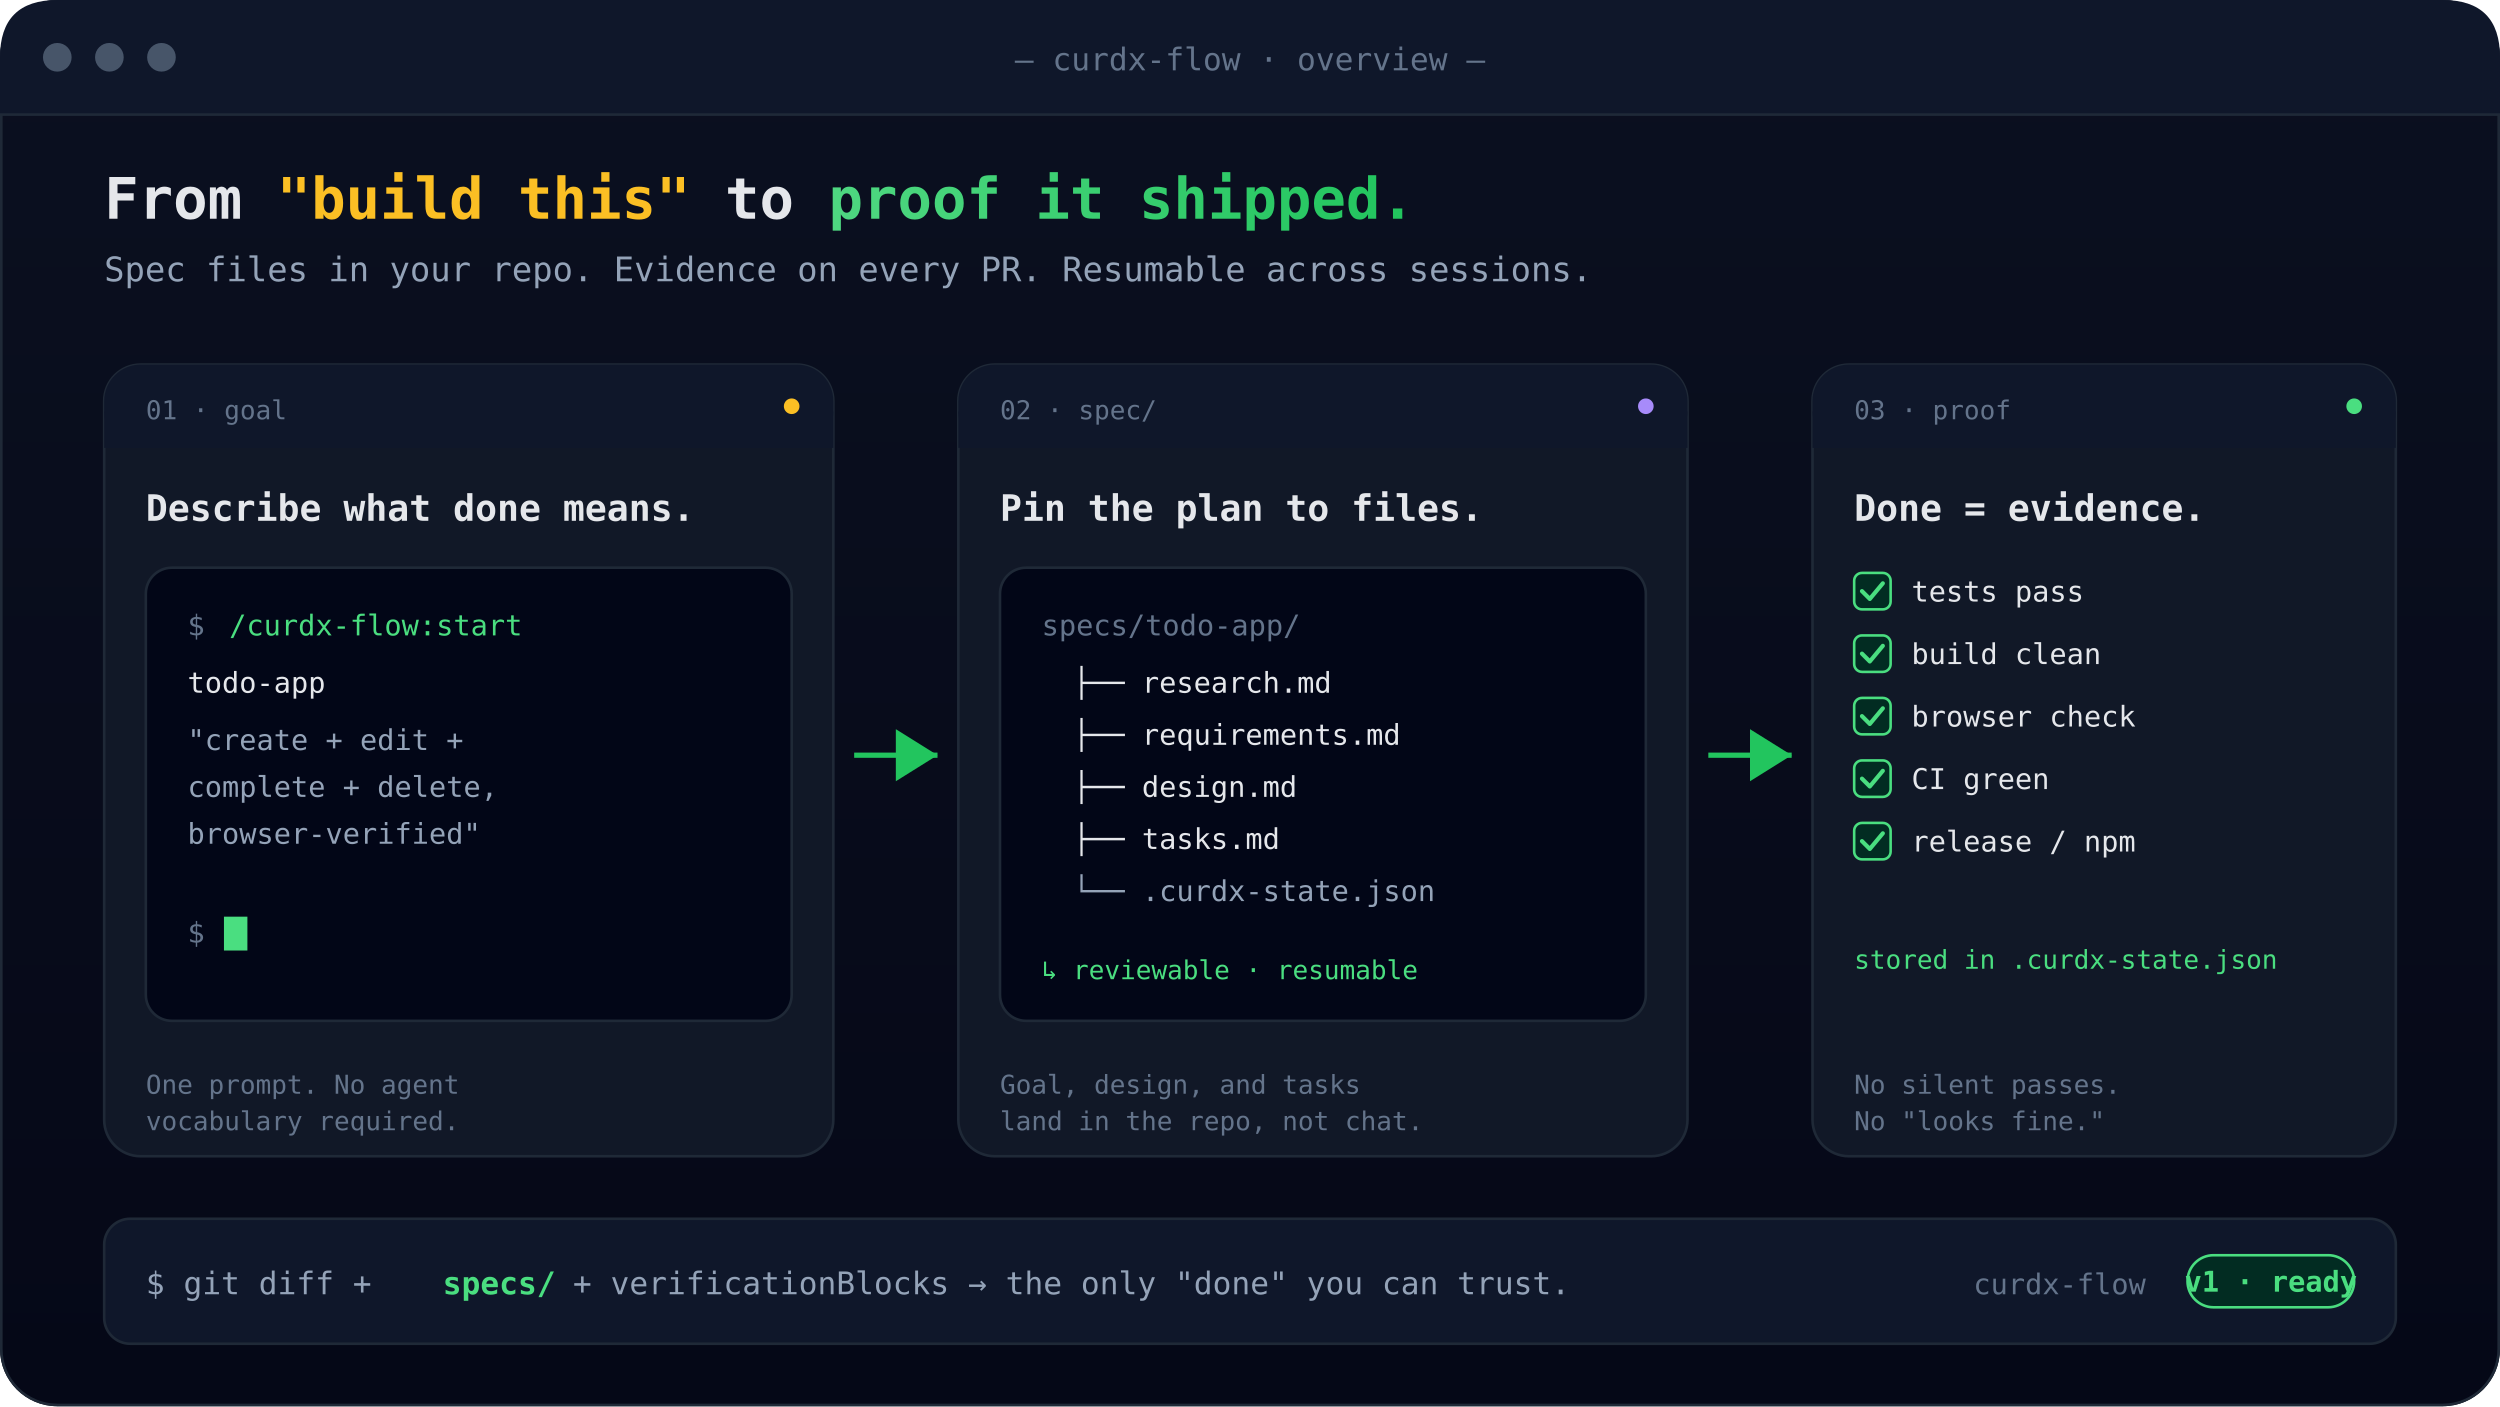
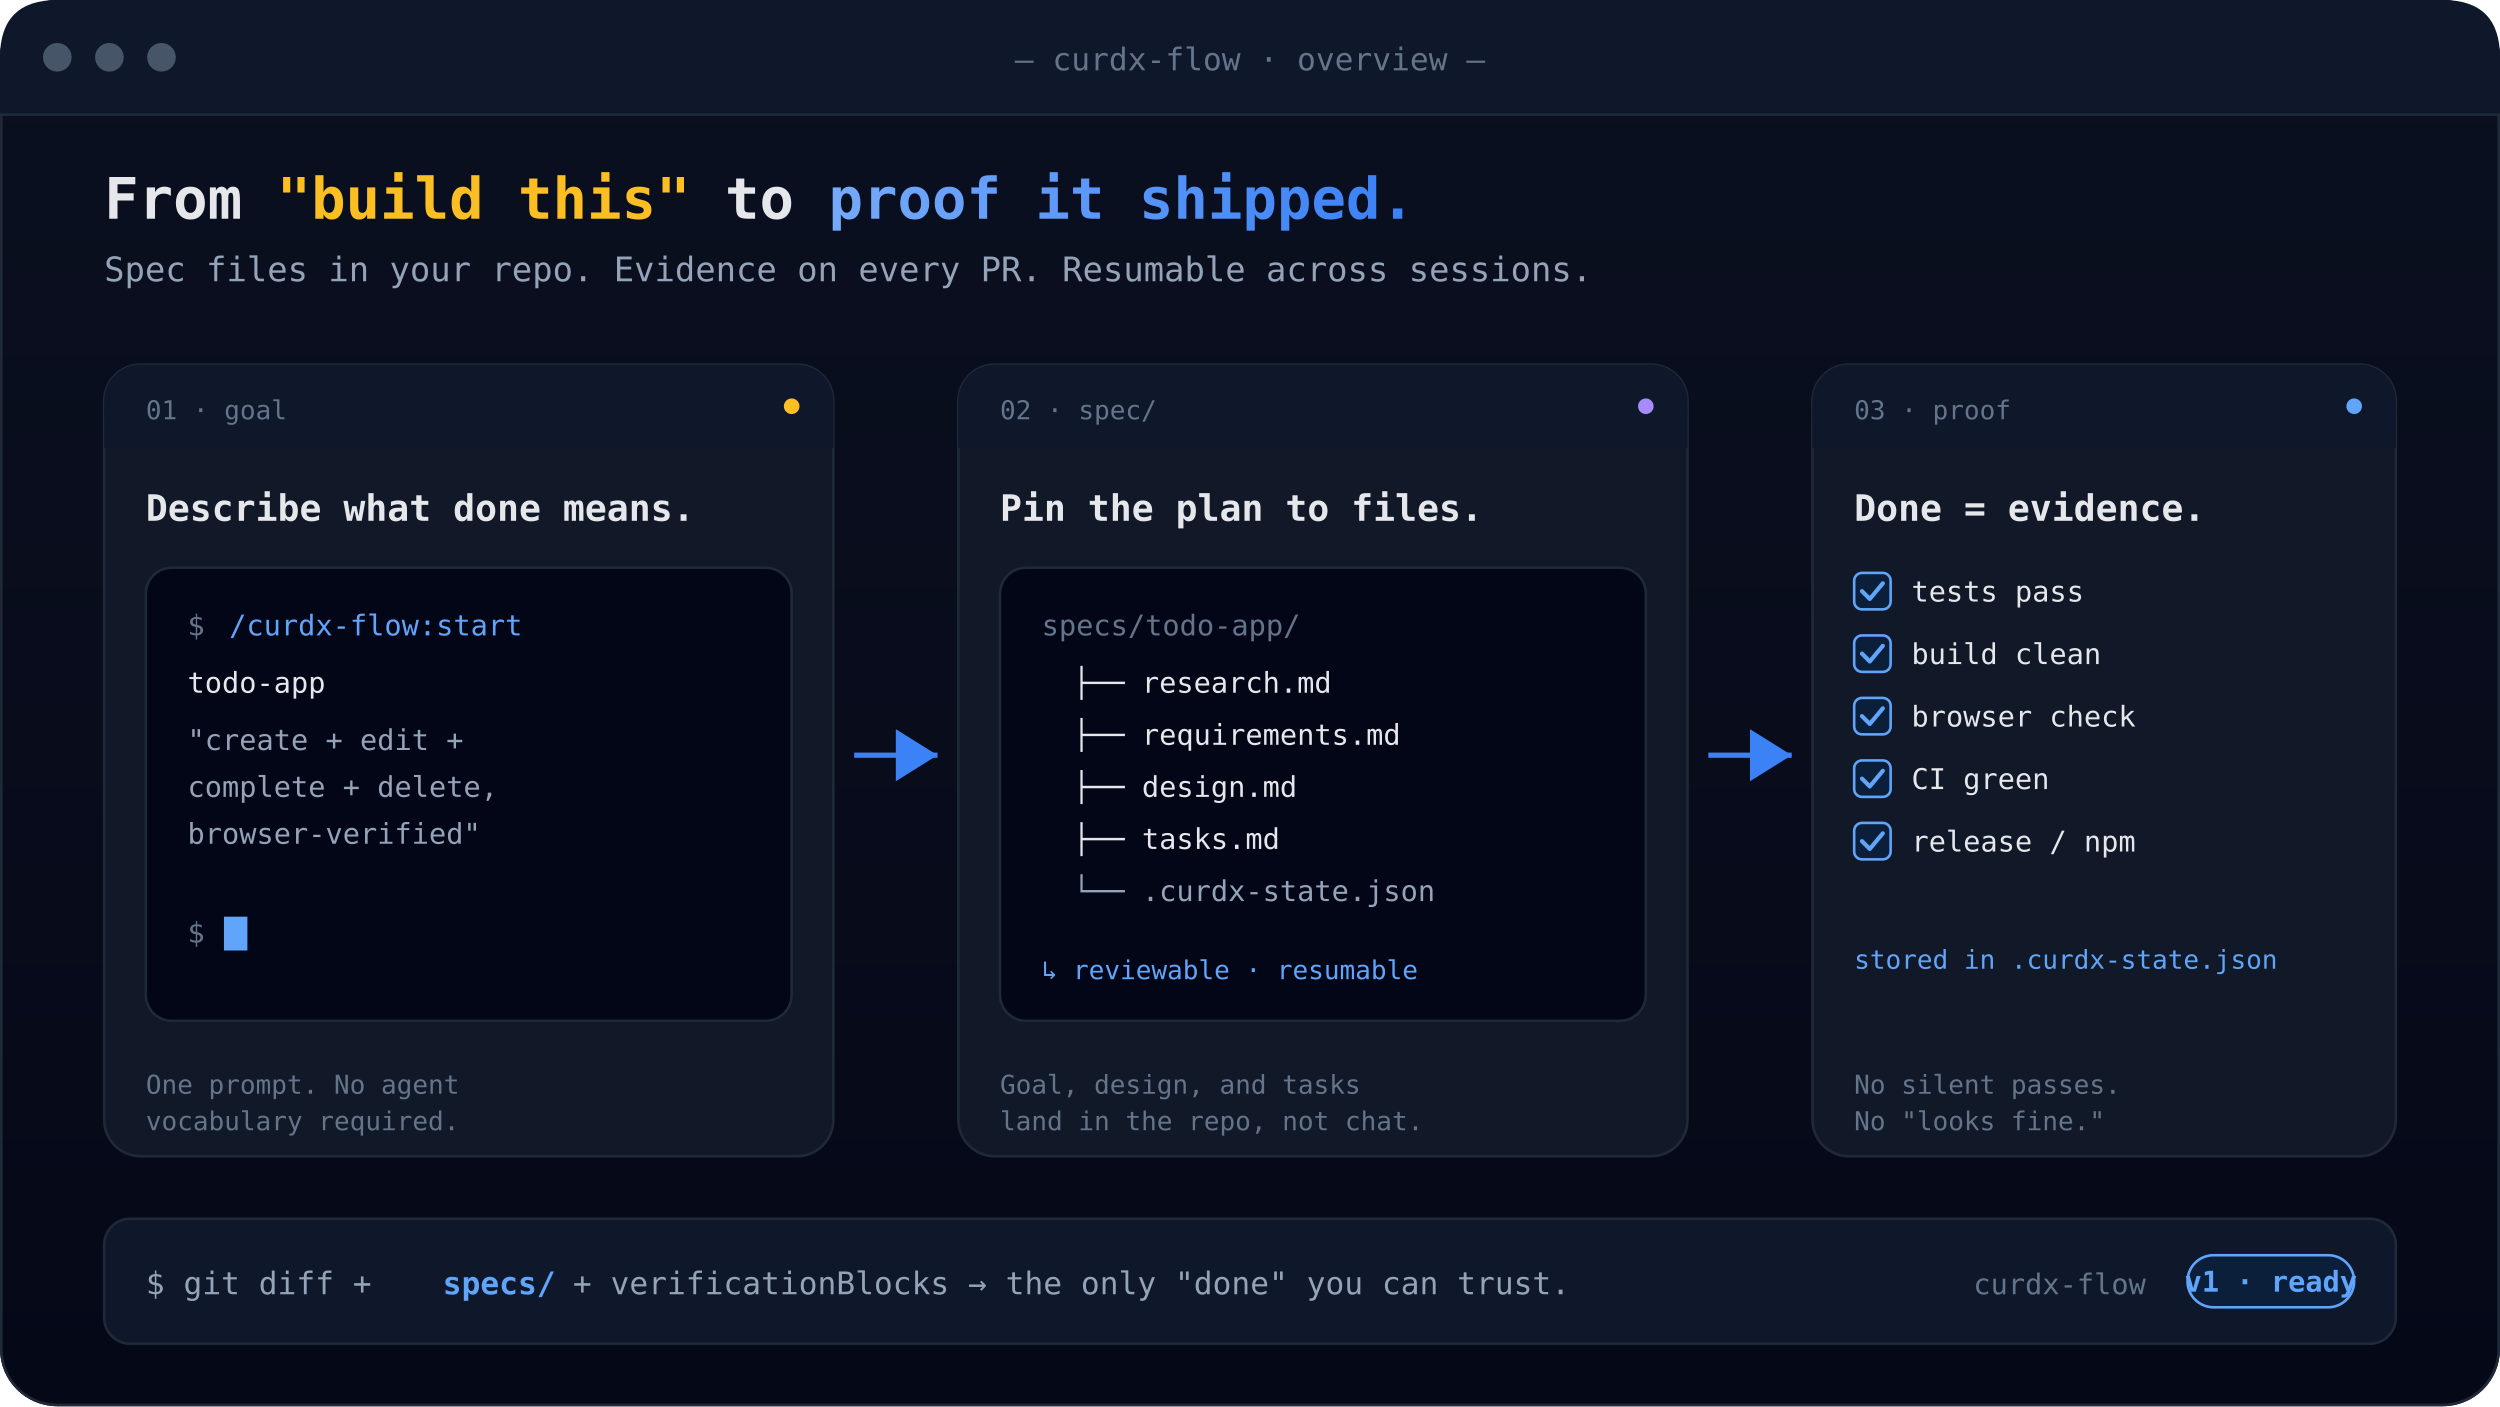
<svg xmlns="http://www.w3.org/2000/svg" viewBox="0 0 960 540" width="960" height="540" role="img" aria-labelledby="ovTitle ovDesc" font-family="'JetBrains Mono', ui-monospace, SFMono-Regular, Menlo, Consolas, monospace">
  <defs>
    <linearGradient id="ovBg" x1="0" y1="0" x2="0" y2="1">
      <stop offset="0" stop-color="#0B1020" />
      <stop offset="1" stop-color="#050817" />
    </linearGradient>
    <linearGradient id="ovGreen" x1="0" y1="0" x2="1" y2="0">
-       <stop offset="0" stop-color="#86EFAC" />
-       <stop offset="1" stop-color="#22C55E" />
+       <stop offset="0" stop-color="#BFDBFE" />
+       <stop offset="1" stop-color="#3B82F6" />
    </linearGradient>
    <marker id="ovArr" markerWidth="10" markerHeight="10" refX="8" refY="5" orient="auto">
-       <path d="M0 0 L8 5 L0 10 Z" fill="#22C55E" />
+       <path d="M0 0 L8 5 L0 10 Z" fill="#3B82F6" />
    </marker>
  </defs>
  <rect width="960" height="540" rx="22" fill="url(#ovBg)" />
  <rect x="0.5" y="0.5" width="959" height="539" rx="21.5" fill="none" stroke="#1F2937" />
  <path d="M0 22 Q0 0 22 0 L938 0 Q960 0 960 22 L960 44 L0 44 Z" fill="#0F172A" />
  <circle cx="22" cy="22" r="5.5" fill="#475569" />
  <circle cx="42" cy="22" r="5.5" fill="#475569" />
  <circle cx="62" cy="22" r="5.5" fill="#475569" />
  <text x="480" y="27" font-size="12" fill="#64748B" text-anchor="middle">— curdx-flow · overview —</text>
  <line x1="0" y1="44" x2="960" y2="44" stroke="#1F2937" />
  <text x="40" y="84" font-size="22" fill="#E5E7EB" font-weight="700">From <tspan fill="#FBBF24">"build this"</tspan> to <tspan fill="url(#ovGreen)">proof it shipped.</tspan>
  </text>
  <text x="40" y="108" font-size="13" fill="#94A3B8">Spec files in your repo. Evidence on every PR. Resumable across sessions.</text>
  <g>
    <rect x="40" y="140" width="280" height="304" rx="14" fill="#111827" stroke="#1F2937" />
    <rect x="40" y="140" width="280" height="32" rx="14" fill="#0F172A" />
    <rect x="40" y="158" width="280" height="14" fill="#0F172A" />
    <text x="56" y="161" font-size="10" fill="#64748B">01 · goal</text>
    <circle cx="304" cy="156" r="3" fill="#FBBF24" />
    <text x="56" y="200" font-size="14" fill="#E5E7EB" font-weight="700">Describe what done means.</text>
    <rect x="56" y="218" width="248" height="174" rx="10" fill="#020617" stroke="#1F2937" />
    <text x="72" y="244" font-size="11" fill="#64748B">$</text>
-     <text x="88" y="244" font-size="11" fill="#4ADE80">/curdx-flow:start</text>
+     <text x="88" y="244" font-size="11" fill="#60A5FA">/curdx-flow:start</text>
    <text x="72" y="266" font-size="11" fill="#E5E7EB">  todo-app</text>
    <text x="72" y="288" font-size="11" fill="#94A3B8">  "create + edit +</text>
    <text x="72" y="306" font-size="11" fill="#94A3B8">   complete + delete,</text>
    <text x="72" y="324" font-size="11" fill="#94A3B8">   browser-verified"</text>
    <text x="72" y="362" font-size="11" fill="#64748B">$</text>
-     <rect x="86" y="352" width="9" height="13" fill="#4ADE80">
+     <rect x="86" y="352" width="9" height="13" fill="#60A5FA">
      <animate attributeName="opacity" values="1;0.15;1" dur="1.1s" repeatCount="indefinite" />
    </rect>
    <text x="56" y="420" font-size="10" fill="#64748B">One prompt. No agent</text>
    <text x="56" y="434" font-size="10" fill="#64748B">vocabulary required.</text>
  </g>
-   <path d="M328 290 L360 290" stroke="#22C55E" stroke-width="2" marker-end="url(#ovArr)" />
+   <path d="M328 290 L360 290" stroke="#3B82F6" stroke-width="2" marker-end="url(#ovArr)" />
  <g>
    <rect x="368" y="140" width="280" height="304" rx="14" fill="#111827" stroke="#1F2937" />
    <rect x="368" y="140" width="280" height="32" rx="14" fill="#0F172A" />
    <rect x="368" y="158" width="280" height="14" fill="#0F172A" />
    <text x="384" y="161" font-size="10" fill="#64748B">02 · spec/</text>
    <circle cx="632" cy="156" r="3" fill="#A78BFA" />
    <text x="384" y="200" font-size="14" fill="#E5E7EB" font-weight="700">Pin the plan to files.</text>
    <rect x="384" y="218" width="248" height="174" rx="10" fill="#020617" stroke="#1F2937" />
    <text x="400" y="244" font-size="11" fill="#64748B">specs/todo-app/</text>
    <text x="412" y="266" font-size="11" fill="#E5E7EB">├── research.md</text>
    <text x="412" y="286" font-size="11" fill="#E5E7EB">├── requirements.md</text>
    <text x="412" y="306" font-size="11" fill="#E5E7EB">├── design.md</text>
    <text x="412" y="326" font-size="11" fill="#E5E7EB">├── tasks.md</text>
    <text x="412" y="346" font-size="11" fill="#94A3B8">└── .curdx-state.json</text>
-     <text x="400" y="376" font-size="10" fill="#4ADE80">↳ reviewable · resumable</text>
+     <text x="400" y="376" font-size="10" fill="#60A5FA">↳ reviewable · resumable</text>
    <text x="384" y="420" font-size="10" fill="#64748B">Goal, design, and tasks</text>
    <text x="384" y="434" font-size="10" fill="#64748B">land in the repo, not chat.</text>
  </g>
-   <path d="M656 290 L688 290" stroke="#22C55E" stroke-width="2" marker-end="url(#ovArr)" />
+   <path d="M656 290 L688 290" stroke="#3B82F6" stroke-width="2" marker-end="url(#ovArr)" />
  <g>
    <rect x="696" y="140" width="224" height="304" rx="14" fill="#111827" stroke="#1F2937" />
    <rect x="696" y="140" width="224" height="32" rx="14" fill="#0F172A" />
    <rect x="696" y="158" width="224" height="14" fill="#0F172A" />
    <text x="712" y="161" font-size="10" fill="#64748B">03 · proof</text>
-     <circle cx="904" cy="156" r="3" fill="#4ADE80" />
+     <circle cx="904" cy="156" r="3" fill="#60A5FA" />
    <text x="712" y="200" font-size="14" fill="#E5E7EB" font-weight="700">Done = evidence.</text>
    <g font-size="11" fill="#E5E7EB">
-       <rect x="712" y="220" width="14" height="14" rx="3" fill="#022C22" stroke="#4ADE80" />
-       <path d="M715 227 L718 230 L723 224" stroke="#4ADE80" stroke-width="1.6" fill="none" stroke-linecap="round" stroke-linejoin="round" />
+       <rect x="712" y="220" width="14" height="14" rx="3" fill="#0B1F3A" stroke="#60A5FA" />
+       <path d="M715 227 L718 230 L723 224" stroke="#60A5FA" stroke-width="1.6" fill="none" stroke-linecap="round" stroke-linejoin="round" />
      <text x="734" y="231">tests pass</text>
-       <rect x="712" y="244" width="14" height="14" rx="3" fill="#022C22" stroke="#4ADE80" />
-       <path d="M715 251 L718 254 L723 248" stroke="#4ADE80" stroke-width="1.6" fill="none" stroke-linecap="round" stroke-linejoin="round" />
+       <rect x="712" y="244" width="14" height="14" rx="3" fill="#0B1F3A" stroke="#60A5FA" />
+       <path d="M715 251 L718 254 L723 248" stroke="#60A5FA" stroke-width="1.6" fill="none" stroke-linecap="round" stroke-linejoin="round" />
      <text x="734" y="255">build clean</text>
-       <rect x="712" y="268" width="14" height="14" rx="3" fill="#022C22" stroke="#4ADE80" />
-       <path d="M715 275 L718 278 L723 272" stroke="#4ADE80" stroke-width="1.6" fill="none" stroke-linecap="round" stroke-linejoin="round" />
+       <rect x="712" y="268" width="14" height="14" rx="3" fill="#0B1F3A" stroke="#60A5FA" />
+       <path d="M715 275 L718 278 L723 272" stroke="#60A5FA" stroke-width="1.6" fill="none" stroke-linecap="round" stroke-linejoin="round" />
      <text x="734" y="279">browser check</text>
-       <rect x="712" y="292" width="14" height="14" rx="3" fill="#022C22" stroke="#4ADE80" />
-       <path d="M715 299 L718 302 L723 296" stroke="#4ADE80" stroke-width="1.6" fill="none" stroke-linecap="round" stroke-linejoin="round" />
+       <rect x="712" y="292" width="14" height="14" rx="3" fill="#0B1F3A" stroke="#60A5FA" />
+       <path d="M715 299 L718 302 L723 296" stroke="#60A5FA" stroke-width="1.6" fill="none" stroke-linecap="round" stroke-linejoin="round" />
      <text x="734" y="303">CI green</text>
-       <rect x="712" y="316" width="14" height="14" rx="3" fill="#022C22" stroke="#4ADE80" />
-       <path d="M715 323 L718 326 L723 320" stroke="#4ADE80" stroke-width="1.6" fill="none" stroke-linecap="round" stroke-linejoin="round" />
+       <rect x="712" y="316" width="14" height="14" rx="3" fill="#0B1F3A" stroke="#60A5FA" />
+       <path d="M715 323 L718 326 L723 320" stroke="#60A5FA" stroke-width="1.6" fill="none" stroke-linecap="round" stroke-linejoin="round" />
      <text x="734" y="327">release / npm</text>
    </g>
-     <text x="712" y="372" font-size="10" fill="#4ADE80">stored in .curdx-state.json</text>
+     <text x="712" y="372" font-size="10" fill="#60A5FA">stored in .curdx-state.json</text>
    <text x="712" y="420" font-size="10" fill="#64748B">No silent passes.</text>
    <text x="712" y="434" font-size="10" fill="#64748B">No "looks fine."</text>
  </g>
  <rect x="40" y="468" width="880" height="48" rx="10" fill="#0F172A" stroke="#1F2937" />
  <text x="56" y="497" font-size="12" fill="#94A3B8">$ git diff +</text>
-   <text x="170" y="497" font-size="12" fill="#4ADE80" font-weight="700">specs/</text>
+   <text x="170" y="497" font-size="12" fill="#60A5FA" font-weight="700">specs/</text>
  <text x="220" y="497" font-size="12" fill="#94A3B8">+ verificationBlocks  →  the only "done" you can trust.</text>
  <text x="824" y="497" font-size="11" fill="#64748B" text-anchor="end">curdx-flow</text>
-   <rect x="840" y="482" width="64" height="20" rx="10" fill="#022C22" stroke="#4ADE80" />
-   <text x="872" y="496" font-size="11" fill="#4ADE80" text-anchor="middle" font-weight="700">v1 · ready</text>
+   <rect x="840" y="482" width="64" height="20" rx="10" fill="#0B1F3A" stroke="#60A5FA" />
+   <text x="872" y="496" font-size="11" fill="#60A5FA" text-anchor="middle" font-weight="700">v1 · ready</text>
</svg>
